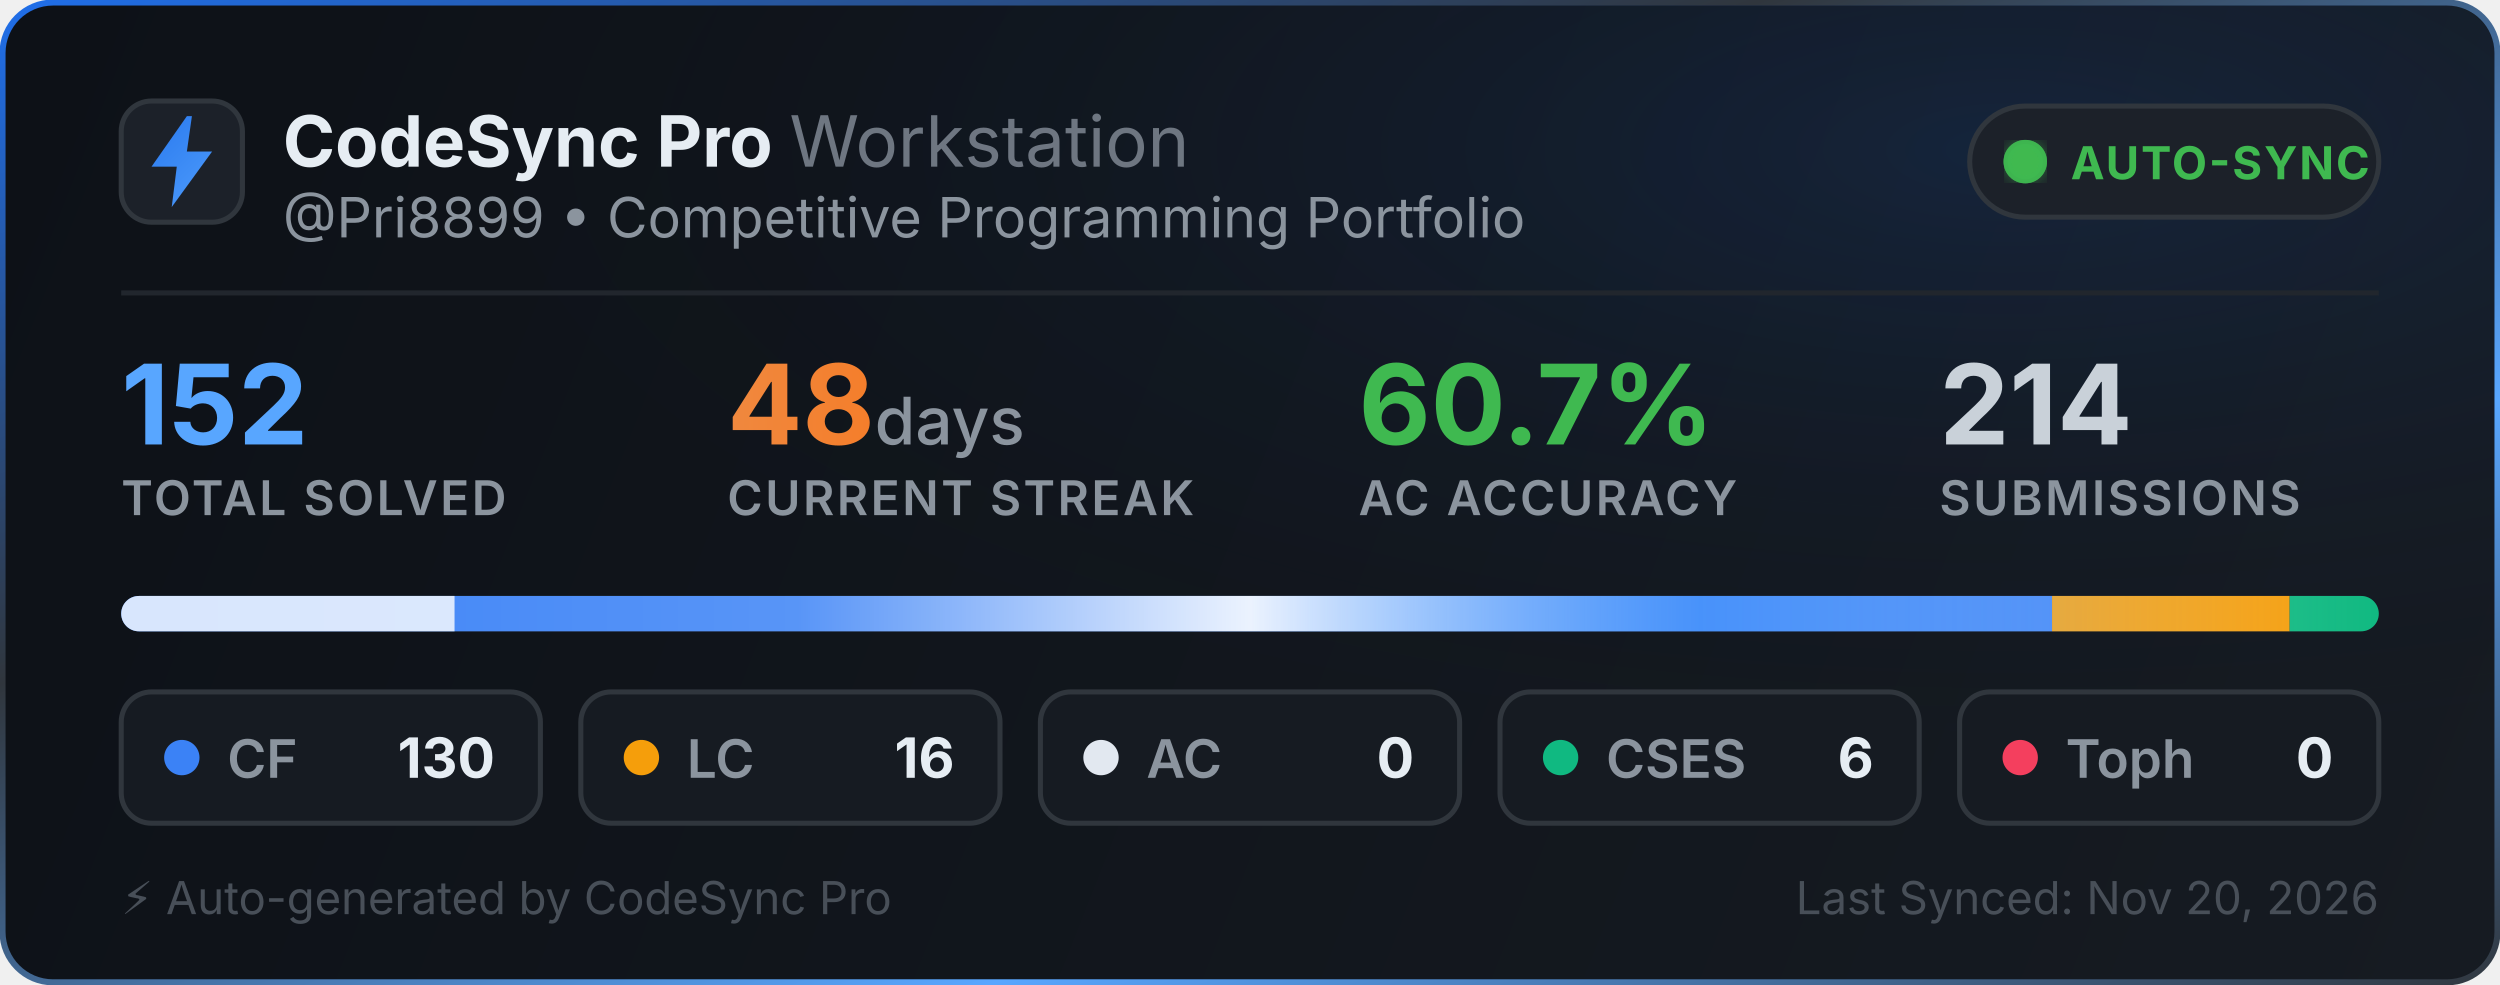
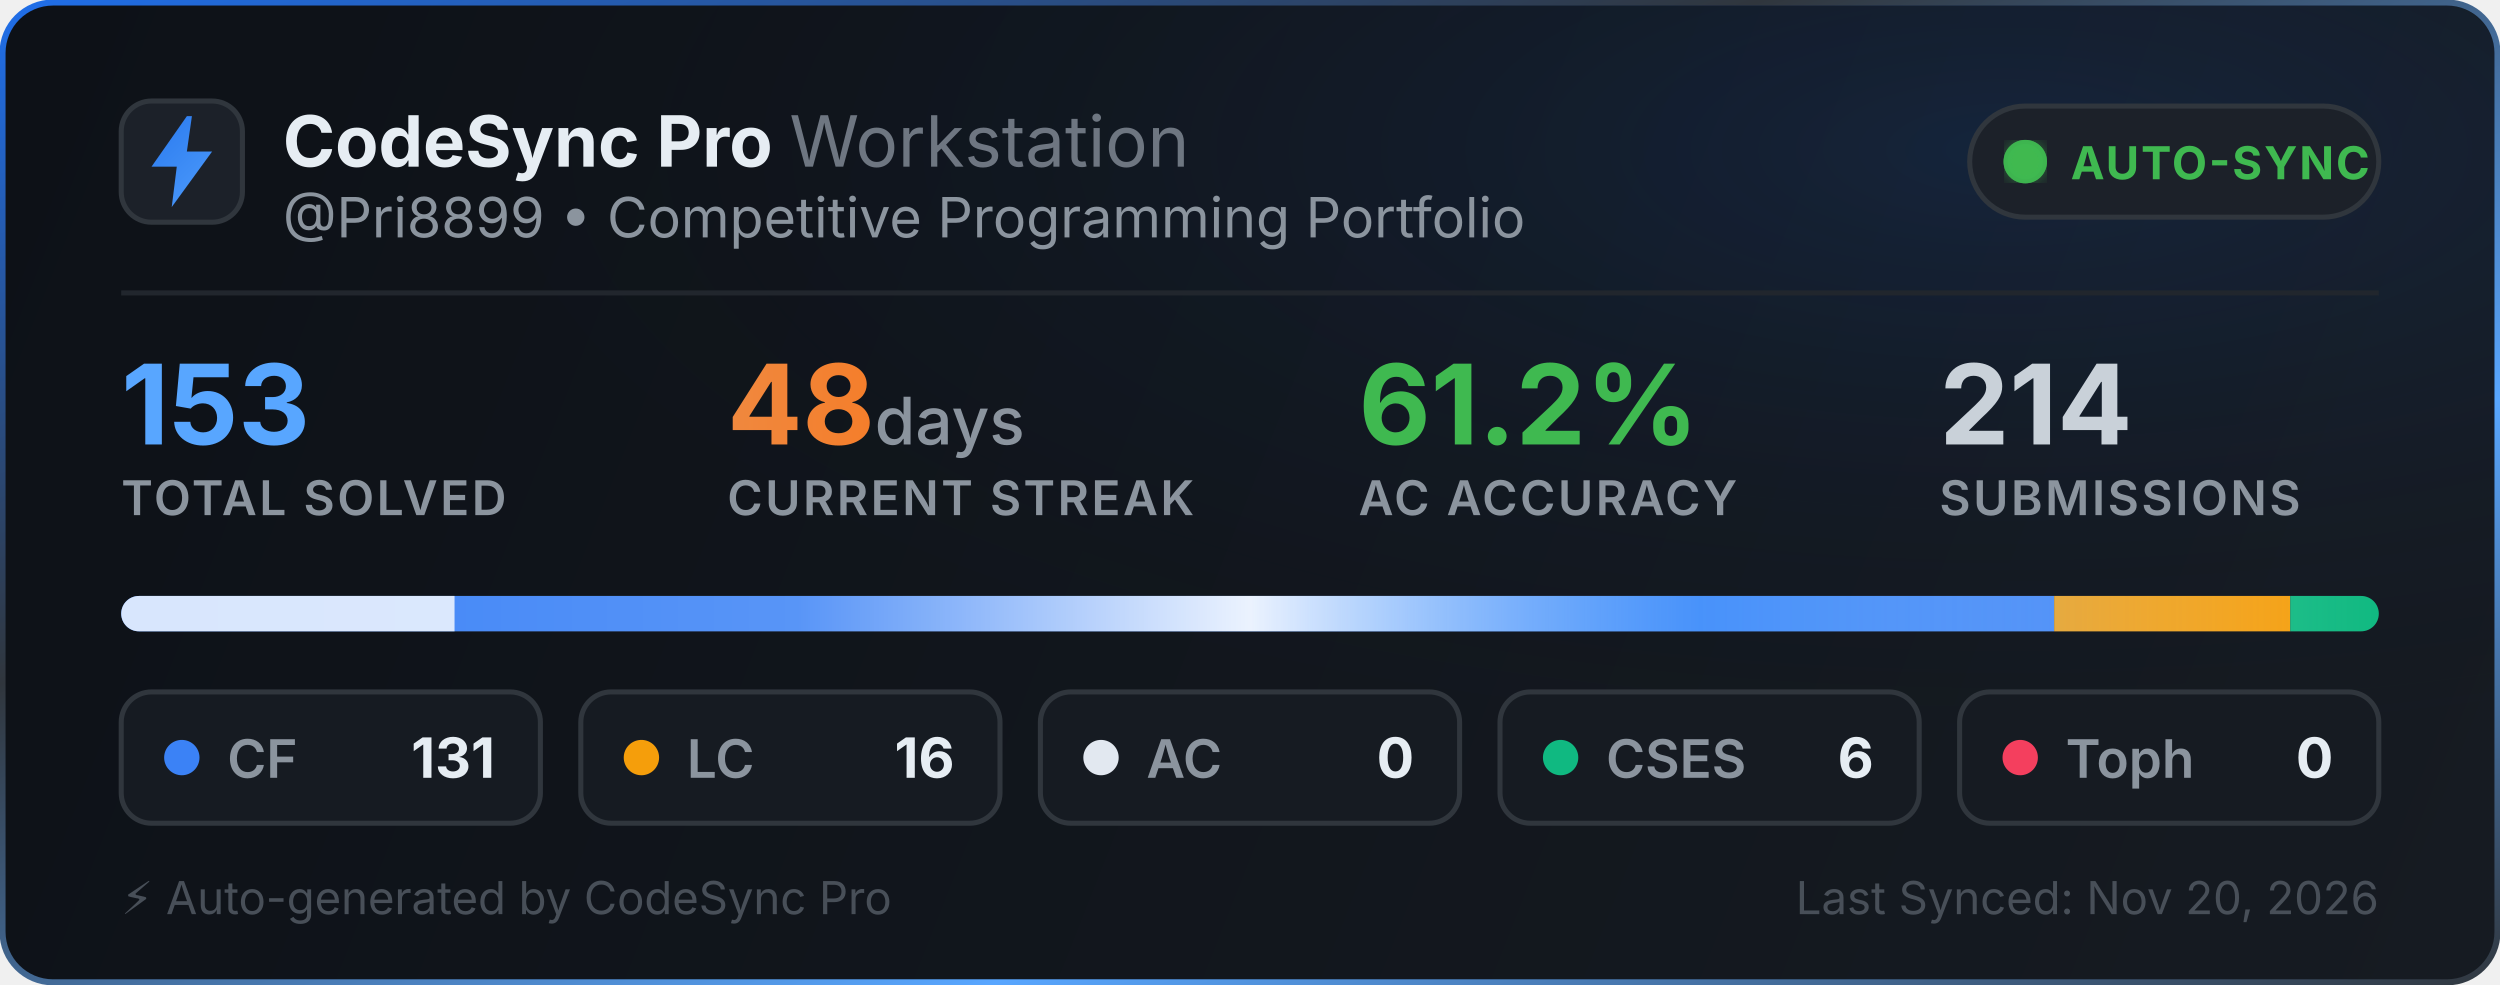
<svg xmlns="http://www.w3.org/2000/svg" width="495" height="195" viewBox="0 0 495 195" fill="none">
  <defs>
    <linearGradient id="bg" x1="0" y1="0" x2="495" y2="195" gradientUnits="userSpaceOnUse">
      <stop offset="0%" stop-color="#0d1117" />
      <stop offset="100%" stop-color="#161b22" />
    </linearGradient>
    <linearGradient id="border-flow" x1="0%" y1="0%" x2="100%" y2="100%">
      <stop offset="0%" stop-color="#1f6feb">
        <animate attributeName="stop-color" values="#1f6feb; #58a6ff; #3fb950; #1f6feb" dur="6s" repeatCount="indefinite" />
      </stop>
      <stop offset="35%" stop-color="#30363d">
        <animate attributeName="stop-color" values="#30363d; #1f6feb; #30363d; #30363d" dur="6s" repeatCount="indefinite" />
      </stop>
      <stop offset="70%" stop-color="#58a6ff">
        <animate attributeName="stop-color" values="#58a6ff; #3fb950; #1f6feb; #58a6ff" dur="6s" repeatCount="indefinite" />
      </stop>
      <stop offset="100%" stop-color="#30363d">
        <animate attributeName="stop-color" values="#30363d; #30363d; #58a6ff; #30363d" dur="6s" repeatCount="indefinite" />
      </stop>
    </linearGradient>
    <radialGradient id="aurora" cx="80%" cy="15%" r="65%">
      <stop offset="0%" stop-color="#1f6feb" stop-opacity="0.14">
        <animate attributeName="stop-opacity" values="0.06; 0.22; 0.06" dur="3.5s" repeatCount="indefinite" />
      </stop>
      <stop offset="100%" stop-color="#0d1117" stop-opacity="0" />
    </radialGradient>
    <linearGradient id="icon-grad" x1="0" y1="0" x2="24" y2="24" gradientUnits="userSpaceOnUse">
      <stop offset="0%" stop-color="#1f6feb">
        <animate attributeName="stop-color" values="#1f6feb; #58a6ff; #388bfd; #1f6feb" dur="2.5s" repeatCount="indefinite" />
      </stop>
      <stop offset="100%" stop-color="#58a6ff">
        <animate attributeName="stop-color" values="#58a6ff; #79c0ff; #1f6feb; #58a6ff" dur="2.5s" repeatCount="indefinite" />
      </stop>
    </linearGradient>
    <linearGradient id="streak-flame" x1="0%" y1="0%" x2="100%" y2="0%">
      <stop offset="0%" stop-color="#f0883e">
        <animate attributeName="stop-color" values="#f0883e; #ff7b72; #f97316; #f0883e" dur="2.2s" repeatCount="indefinite" />
      </stop>
      <stop offset="100%" stop-color="#f97316">
        <animate attributeName="stop-color" values="#f97316; #f0883e; #ff7b72; #f97316" dur="2.2s" repeatCount="indefinite" />
      </stop>
    </linearGradient>
    <linearGradient id="laser-sweep" x1="0%" y1="0%" x2="100%" y2="0%">
      <stop offset="0%" stop-color="#ffffff" stop-opacity="0" />
      <stop offset="30%" stop-color="#ffffff" stop-opacity="0.15" />
      <stop offset="50%" stop-color="#ffffff" stop-opacity="0.9" />
      <stop offset="70%" stop-color="#58a6ff" stop-opacity="0.45" />
      <stop offset="100%" stop-color="#ffffff" stop-opacity="0" />
      <animate attributeName="x1" values="-150%; 150%" dur="2.4s" repeatCount="indefinite" />
      <animate attributeName="x2" values="-50%; 250%" dur="2.4s" repeatCount="indefinite" />
    </linearGradient>
    <clipPath id="bar-clip">
      <rect x="24" y="118" width="447" height="7" rx="3.5" />
    </clipPath>
    <filter id="glow">
      <feGaussianBlur stdDeviation="2" result="blur" />
      <feMerge>
        <feMergeNode in="blur" />
        <feMergeNode in="SourceGraphic" />
      </feMerge>
    </filter>
  </defs>
  <style>
    .title { font-family: -apple-system, BlinkMacSystemFont, "Segoe UI", Inter, Helvetica, Arial, sans-serif; font-size: 14px; font-weight: 700; fill: #e6edf3; }
    .subtitle { font-family: -apple-system, BlinkMacSystemFont, "Segoe UI", Inter, Helvetica, Arial, sans-serif; font-size: 11px; fill: #8b949e; }
    .stat-val { font-family: -apple-system, BlinkMacSystemFont, "Segoe UI", Inter, Helvetica, Arial, sans-serif; font-weight: 700; }
    .stat-lbl { font-family: -apple-system, BlinkMacSystemFont, "Segoe UI", Inter, Helvetica, Arial, sans-serif; font-size: 9.5px; font-weight: 600; fill: #8b949e; letter-spacing: 0.5px; }
  </style>
  <rect x="0.5" y="0.5" width="494" height="194" rx="10" fill="url(#bg)" stroke="url(#border-flow)" stroke-width="1.2" />
  <rect x="1" y="1" width="493" height="193" rx="10" fill="url(#aurora)" pointer-events="none" />
  <g transform="translate(24, 20)">
    <rect width="24" height="24" rx="6" fill="#1c2129" stroke="#30363d" stroke-width="1" />
    <path d="M13 3L6 13h5l-1 8 8-11h-5l1-7z" fill="url(#icon-grad)" />
  </g>
  <g>
    <text x="56" y="33" class="title">CodeSync Pro <tspan font-weight="400" fill="#6e7681">Workstation</tspan>
    </text>
    <text x="56" y="47" class="subtitle">@Pri8899 • Competitive Programming Portfolio</text>
  </g>
  <g transform="translate(390, 21)">
    <rect width="81" height="22" rx="11" fill="#1c2129" stroke="#30363d" stroke-width="1" />
    <circle cx="11" cy="11" r="3.5" fill="#3fb950" filter="url(#glow)" />
    <circle cx="11" cy="11" r="3.5" fill="none" stroke="#3fb950" stroke-width="1.6" opacity="0.8">
      <animate attributeName="r" values="3.5; 10" dur="2s" repeatCount="indefinite" />
      <animate attributeName="opacity" values="0.85; 0" dur="2s" repeatCount="indefinite" />
      <animate attributeName="stroke-width" values="1.6; 0.2" dur="2s" repeatCount="indefinite" />
    </circle>
    <circle cx="11" cy="11" r="3.5" fill="none" stroke="#3fb950" stroke-width="1.6" opacity="0.8">
      <animate attributeName="r" values="3.5; 10" dur="2s" begin="1s" repeatCount="indefinite" />
      <animate attributeName="opacity" values="0.85; 0" dur="2s" begin="1s" repeatCount="indefinite" />
      <animate attributeName="stroke-width" values="1.6; 0.2" dur="2s" begin="1s" repeatCount="indefinite" />
    </circle>
    <text x="20" y="14.5" font-family="-apple-system, BlinkMacSystemFont, Segoe UI, Inter, Helvetica, Arial, sans-serif" font-size="9" font-weight="700" fill="#3fb950" letter-spacing="0.4px">AUTO-SYNC</text>
  </g>
  <line x1="24" y1="58" x2="471" y2="58" stroke="#21262d" stroke-width="1" />
  <g transform="translate(24, 68)">
    <g>
-       <text x="0" y="20" class="stat-val" font-size="22" fill="#58a6ff">152</text>
+       <text x="0" y="20" class="stat-val" font-size="22" fill="#58a6ff">153</text>
      <text x="0" y="34" class="stat-lbl">TOTAL SOLVED</text>
    </g>
    <g>
      <text x="120" y="20" class="stat-val" font-size="22" fill="url(#streak-flame)">48<tspan font-size="13" font-weight="500" fill="#8b949e"> days</tspan>
      </text>
      <text x="120" y="34" class="stat-lbl">CURRENT STREAK</text>
    </g>
    <g>
-       <text x="245" y="20" class="stat-val" font-size="22" fill="#3fb950">60.7%</text>
+       <text x="245" y="20" class="stat-val" font-size="22" fill="#3fb950">61.2%</text>
      <text x="245" y="34" class="stat-lbl">AC ACCURACY</text>
    </g>
    <g>
      <text x="360" y="20" class="stat-val" font-size="22" fill="#c9d1d9">214</text>
      <text x="360" y="34" class="stat-lbl">SUBMISSIONS</text>
    </g>
  </g>
  <g>
    <rect x="24" y="118" width="447" height="7" rx="3.5" fill="#21262d" />
    <g clip-path="url(#bar-clip)">
-       <rect x="24" y="118" width="382.303" height="7" fill="#3b82f6" />
-       <rect x="406.303" y="118" width="47.053" height="7" fill="#f59e0b" />
-       <rect x="453.355" y="118" width="17.645" height="7" fill="#10b981" />
+       <rect x="24" y="118" width="382.725" height="7" fill="#3b82f6" />
+       <rect x="406.725" y="118" width="46.745" height="7" fill="#f59e0b" />
+       <rect x="453.471" y="118" width="17.529" height="7" fill="#10b981" />
      <rect x="24" y="118" width="447" height="7" fill="url(#laser-sweep)" />
      <rect y="118" width="90" height="7" fill="#ffffff" fill-opacity="0.8">
        <animate attributeName="x" values="-66; 471; -66" dur="2.8s" repeatCount="indefinite" />
      </rect>
    </g>
  </g>
  <g transform="translate(24, 137)">
    <rect width="83" height="26" rx="6" fill="#161b22" stroke="#30363d" stroke-width="1" />
    <circle cx="12" cy="13" r="3.5" fill="#3b82f6">
      <animate attributeName="r" values="3.0; 4.3; 3.0" dur="2s" repeatCount="indefinite" />
      <animate attributeName="opacity" values="0.75; 1; 0.75" dur="2s" repeatCount="indefinite" />
    </circle>
    <text x="21" y="17" font-family="-apple-system, BlinkMacSystemFont, Segoe UI, Inter, Helvetica, Arial, sans-serif" font-size="10.5" font-weight="600" fill="#8b949e">CF</text>
-     <text x="74" y="17" text-anchor="end" font-family="-apple-system, BlinkMacSystemFont, Segoe UI, Inter, Helvetica, Arial, sans-serif" font-size="11" font-weight="700" fill="#e6edf3">130</text>
+     <text x="74" y="17" text-anchor="end" font-family="-apple-system, BlinkMacSystemFont, Segoe UI, Inter, Helvetica, Arial, sans-serif" font-size="11" font-weight="700" fill="#e6edf3">131</text>
  </g>
  <g transform="translate(115, 137)">
    <rect width="83" height="26" rx="6" fill="#161b22" stroke="#30363d" stroke-width="1" />
    <circle cx="12" cy="13" r="3.5" fill="#f59e0b">
      <animate attributeName="r" values="3.0; 4.3; 3.0" dur="2.25s" repeatCount="indefinite" />
      <animate attributeName="opacity" values="0.75; 1; 0.75" dur="2.25s" repeatCount="indefinite" />
    </circle>
    <text x="21" y="17" font-family="-apple-system, BlinkMacSystemFont, Segoe UI, Inter, Helvetica, Arial, sans-serif" font-size="10.5" font-weight="600" fill="#8b949e">LC</text>
    <text x="74" y="17" text-anchor="end" font-family="-apple-system, BlinkMacSystemFont, Segoe UI, Inter, Helvetica, Arial, sans-serif" font-size="11" font-weight="700" fill="#e6edf3">16</text>
  </g>
  <g transform="translate(206, 137)">
    <rect width="83" height="26" rx="6" fill="#161b22" stroke="#30363d" stroke-width="1" />
    <circle cx="12" cy="13" r="3.5" fill="#e2e8f0">
      <animate attributeName="r" values="3.0; 4.3; 3.0" dur="2.5s" repeatCount="indefinite" />
      <animate attributeName="opacity" values="0.75; 1; 0.75" dur="2.5s" repeatCount="indefinite" />
    </circle>
    <text x="21" y="17" font-family="-apple-system, BlinkMacSystemFont, Segoe UI, Inter, Helvetica, Arial, sans-serif" font-size="10.5" font-weight="600" fill="#8b949e">AC</text>
    <text x="74" y="17" text-anchor="end" font-family="-apple-system, BlinkMacSystemFont, Segoe UI, Inter, Helvetica, Arial, sans-serif" font-size="11" font-weight="700" fill="#e6edf3">0</text>
  </g>
  <g transform="translate(297, 137)">
    <rect width="83" height="26" rx="6" fill="#161b22" stroke="#30363d" stroke-width="1" />
    <circle cx="12" cy="13" r="3.5" fill="#10b981">
      <animate attributeName="r" values="3.0; 4.3; 3.0" dur="2.75s" repeatCount="indefinite" />
      <animate attributeName="opacity" values="0.75; 1; 0.75" dur="2.75s" repeatCount="indefinite" />
    </circle>
    <text x="21" y="17" font-family="-apple-system, BlinkMacSystemFont, Segoe UI, Inter, Helvetica, Arial, sans-serif" font-size="10.5" font-weight="600" fill="#8b949e">CSES</text>
    <text x="74" y="17" text-anchor="end" font-family="-apple-system, BlinkMacSystemFont, Segoe UI, Inter, Helvetica, Arial, sans-serif" font-size="11" font-weight="700" fill="#e6edf3">6</text>
  </g>
  <g transform="translate(388, 137)">
    <rect width="83" height="26" rx="6" fill="#161b22" stroke="#30363d" stroke-width="1" />
    <circle cx="12" cy="13" r="3.5" fill="#f43f5e">
      <animate attributeName="r" values="3.0; 4.3; 3.0" dur="3s" repeatCount="indefinite" />
      <animate attributeName="opacity" values="0.75; 1; 0.75" dur="3s" repeatCount="indefinite" />
    </circle>
    <text x="21" y="17" font-family="-apple-system, BlinkMacSystemFont, Segoe UI, Inter, Helvetica, Arial, sans-serif" font-size="10.5" font-weight="600" fill="#8b949e">Toph</text>
    <text x="74" y="17" text-anchor="end" font-family="-apple-system, BlinkMacSystemFont, Segoe UI, Inter, Helvetica, Arial, sans-serif" font-size="11" font-weight="700" fill="#e6edf3">0</text>
  </g>
  <text x="24" y="181" font-family="-apple-system, BlinkMacSystemFont, Segoe UI, Inter, Helvetica, Arial, sans-serif" font-size="9" fill="#484f58">⚡ Auto-generated by CodeSync Pro</text>
  <text x="471" y="181" text-anchor="end" font-family="-apple-system, BlinkMacSystemFont, Segoe UI, Inter, Helvetica, Arial, sans-serif" font-size="9" fill="#484f58">Last Synced: Nov 20, 2026</text>
</svg>
